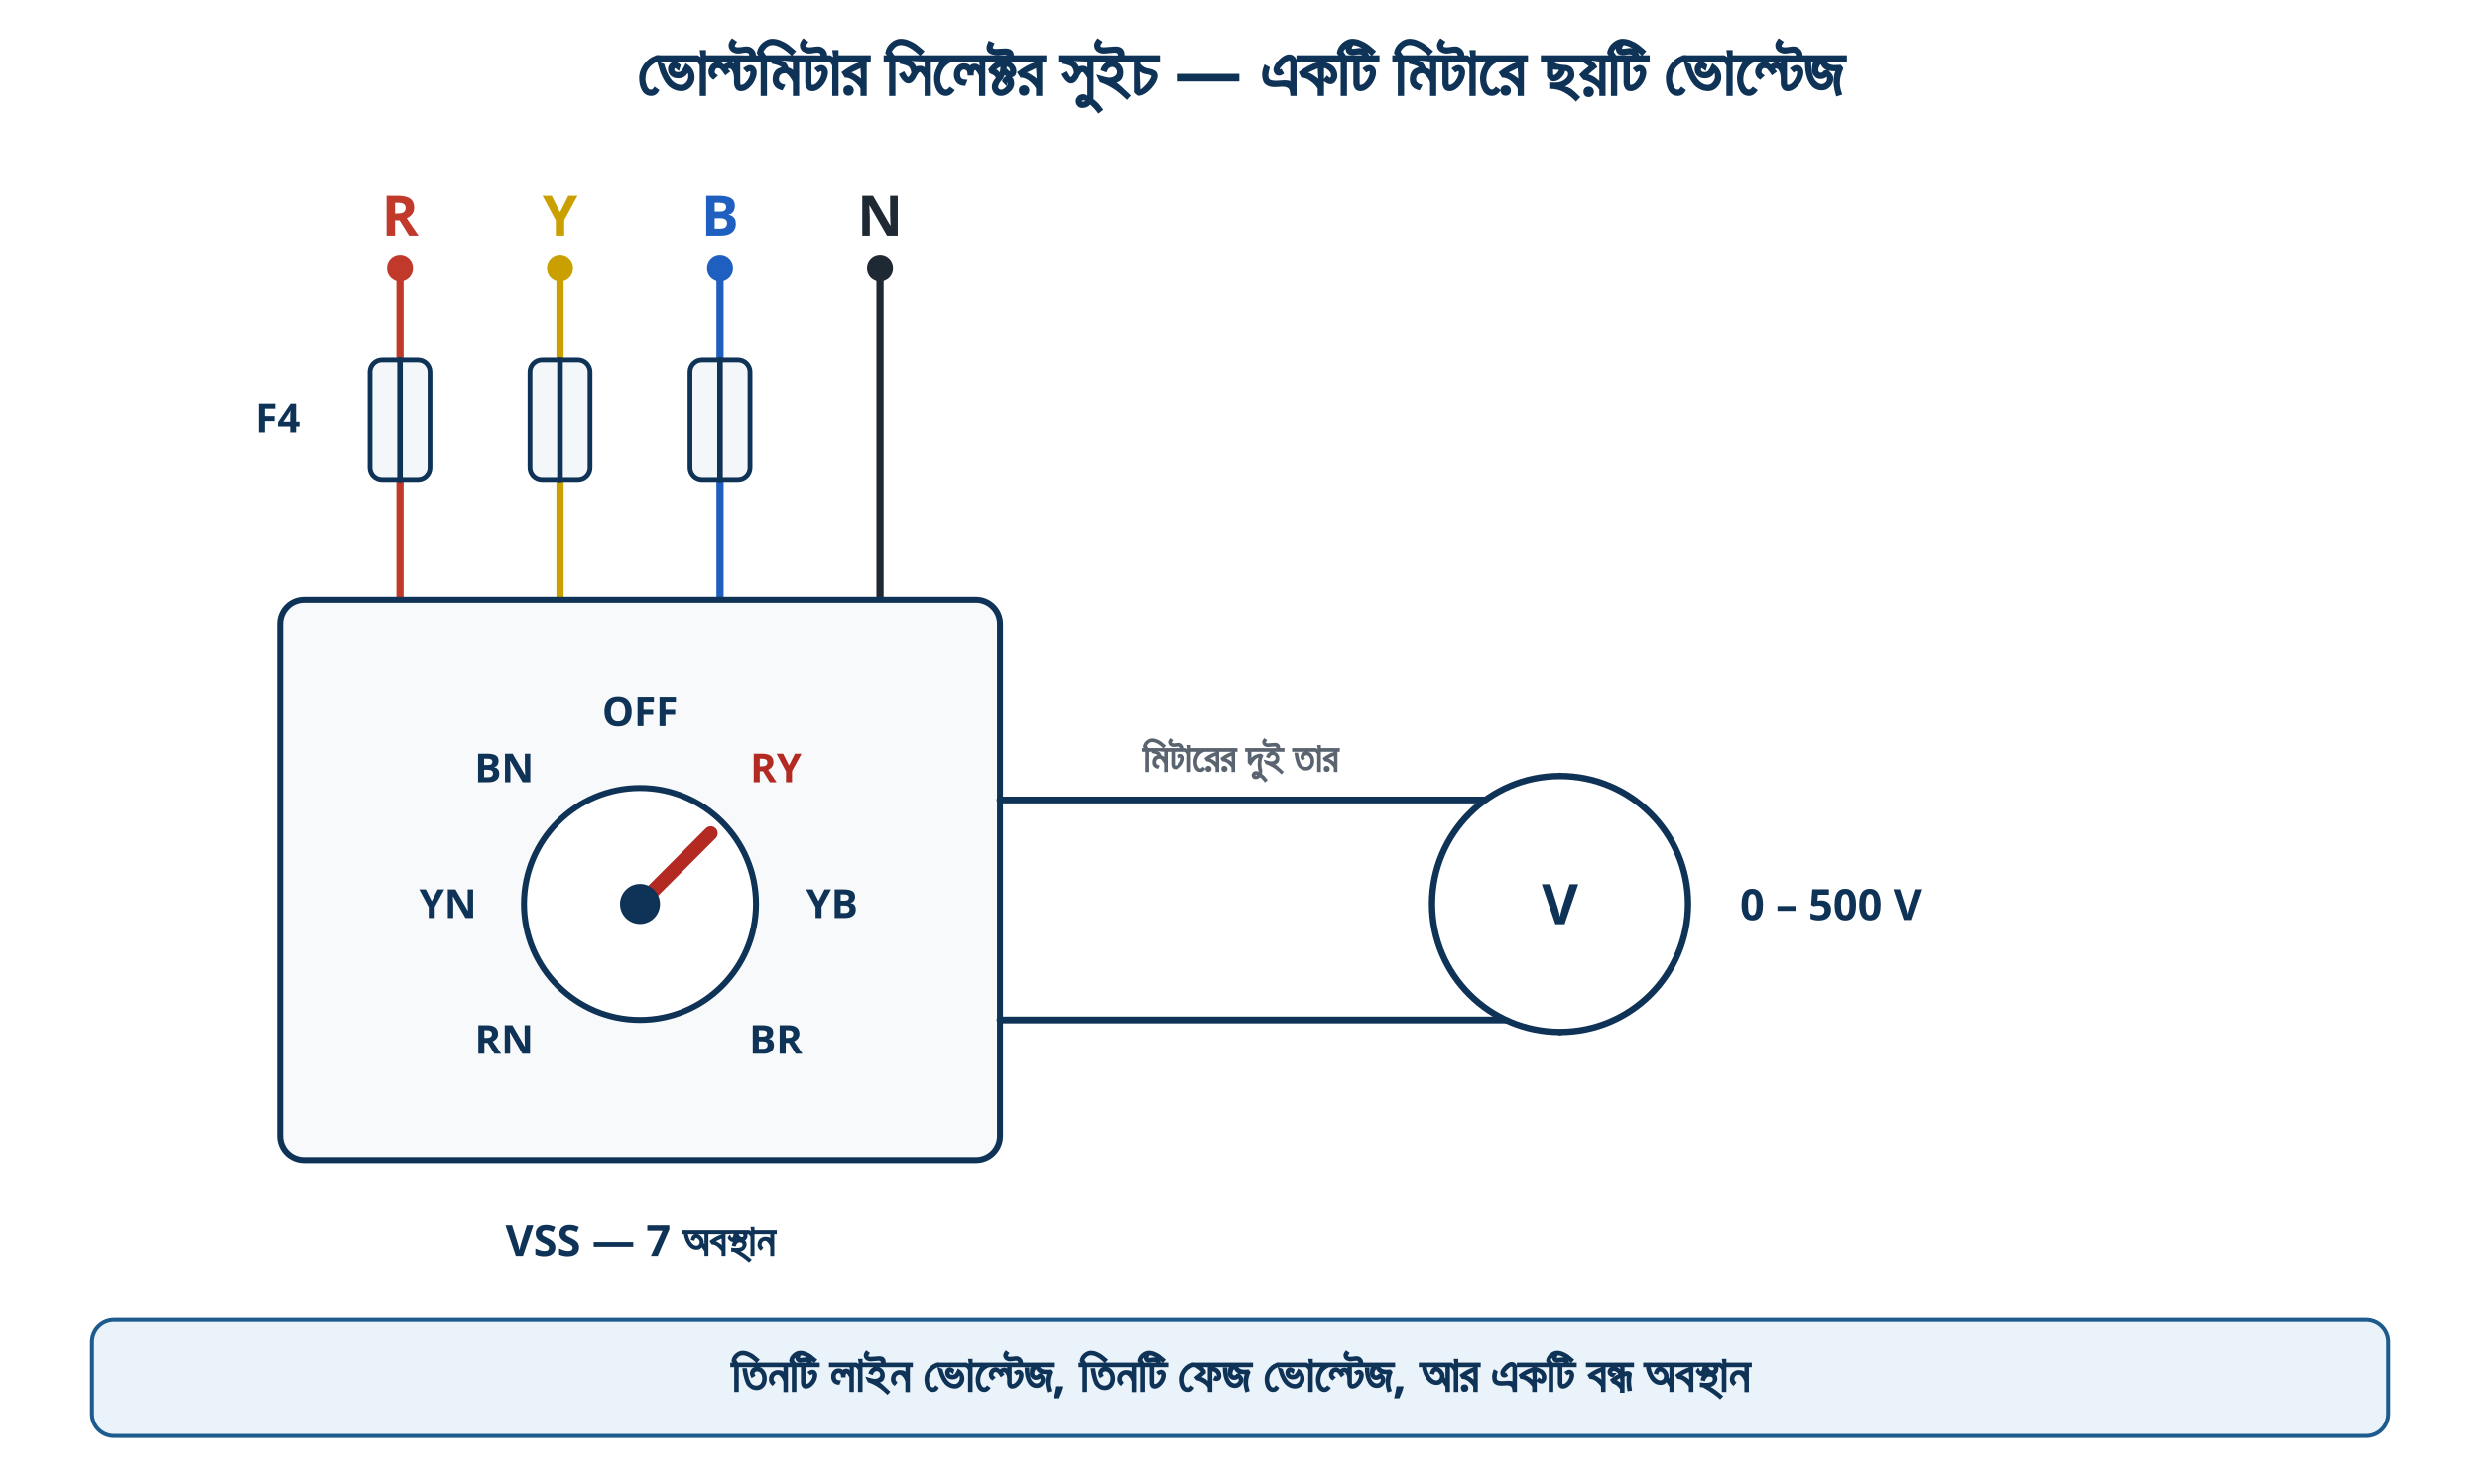
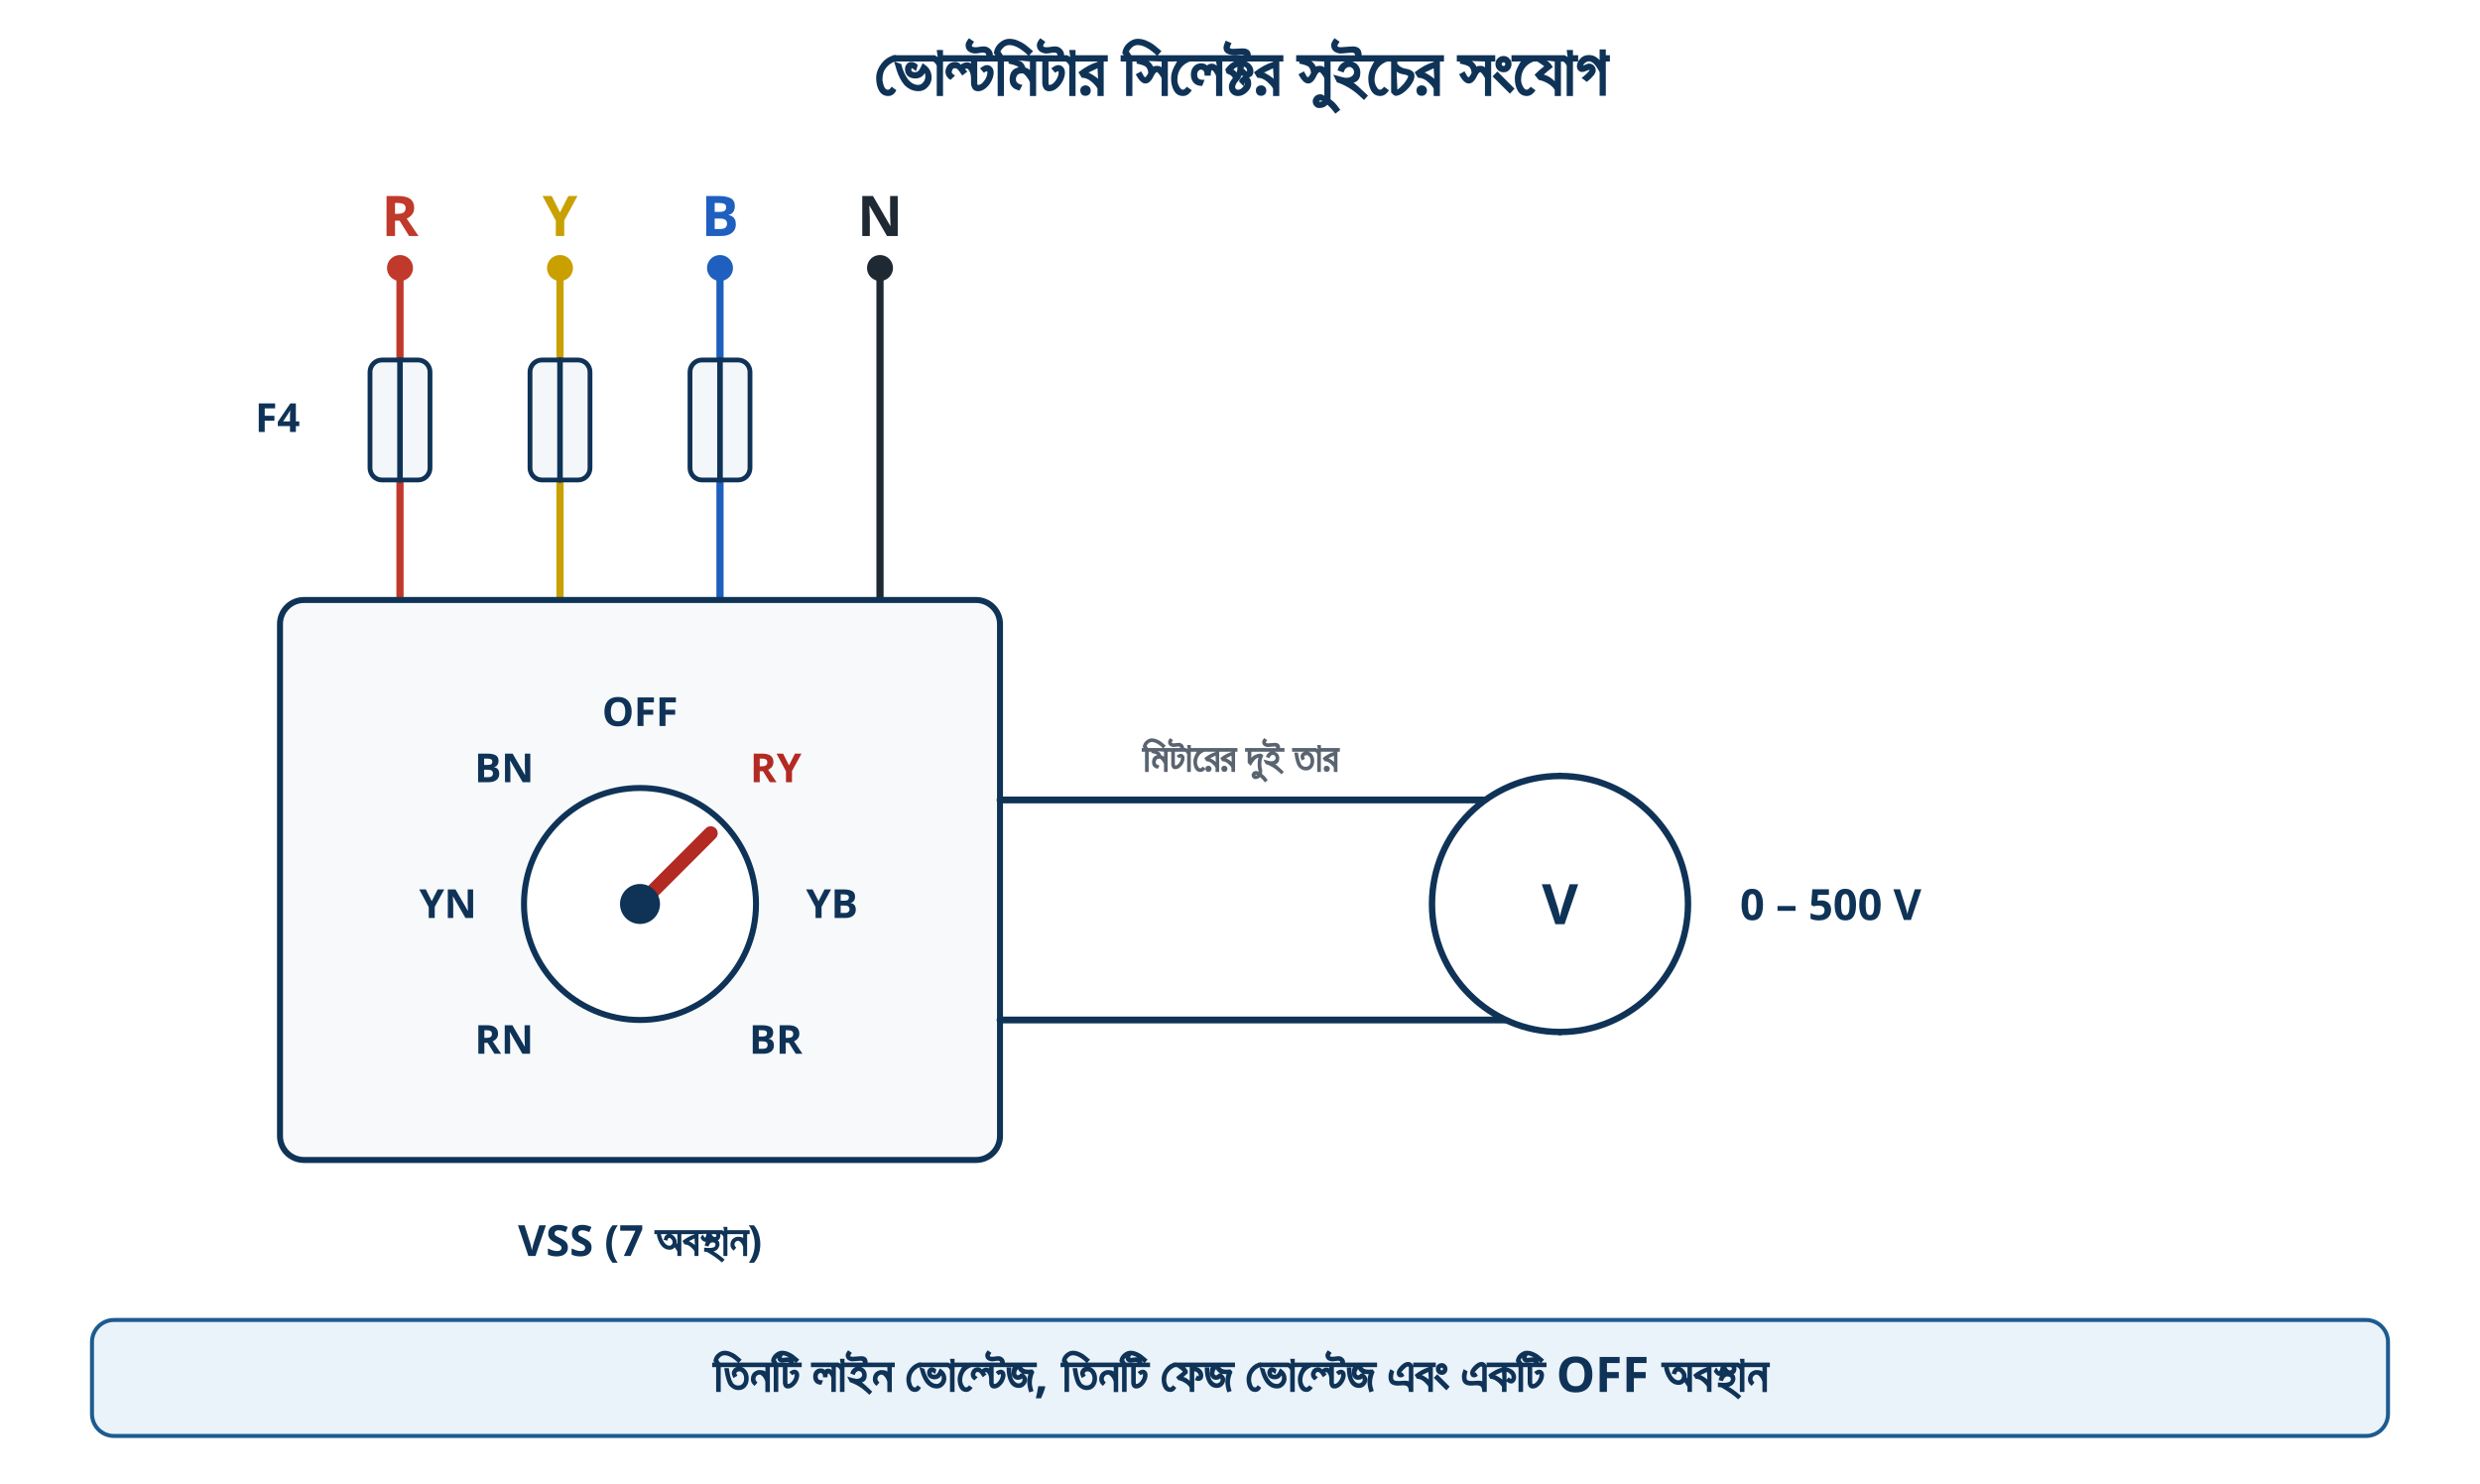
<svg xmlns="http://www.w3.org/2000/svg" width="1240" height="742" viewBox="0 0 1240 742">
  <rect width="1240" height="742" fill="#FFFFFF" />
-   <text x="620.0" y="48.0" font-family="Kalpurush" font-size="34" font-weight="700" fill="#0F3357" text-anchor="middle">ভোল্টমিটার সিলেক্টর সুইচ — একটি মিটারে ছয়টি ভোল্টেজ</text>
+   <text x="620.0" y="48.0" font-family="Kalpurush" font-size="34" font-weight="700" fill="#0F3357" text-anchor="middle">ভোল্টমিটার সিলেক্টর সুইচের সংযোগ</text>
  <text x="200.0" y="118.0" font-family="Kalpurush" font-size="28" font-weight="700" fill="#C0392B" text-anchor="middle">R</text>
  <path d="M 200 134 L 200 300" fill="none" stroke="#C0392B" stroke-width="3.6" stroke-linecap="round" stroke-linejoin="round" />
  <circle cx="200.0" cy="134.0" r="6.5" fill="#C0392B" stroke="none" stroke-width="2" />
  <rect x="185.0" y="180.0" width="30.0" height="60.0" rx="6" fill="#F4F7FA" stroke="#0F3357" stroke-width="2.4" />
  <path d="M 200 180.0 L 200 240.0" fill="none" stroke="#0F3357" stroke-width="2.8" stroke-linecap="round" stroke-linejoin="round" />
  <text x="280.0" y="118.0" font-family="Kalpurush" font-size="28" font-weight="700" fill="#C9A000" text-anchor="middle">Y</text>
  <path d="M 280 134 L 280 300" fill="none" stroke="#C9A000" stroke-width="3.6" stroke-linecap="round" stroke-linejoin="round" />
  <circle cx="280.0" cy="134.0" r="6.5" fill="#C9A000" stroke="none" stroke-width="2" />
  <rect x="265.0" y="180.0" width="30.0" height="60.0" rx="6" fill="#F4F7FA" stroke="#0F3357" stroke-width="2.4" />
  <path d="M 280 180.0 L 280 240.0" fill="none" stroke="#0F3357" stroke-width="2.8" stroke-linecap="round" stroke-linejoin="round" />
  <text x="360.0" y="118.0" font-family="Kalpurush" font-size="28" font-weight="700" fill="#1F5FBF" text-anchor="middle">B</text>
  <path d="M 360 134 L 360 300" fill="none" stroke="#1F5FBF" stroke-width="3.6" stroke-linecap="round" stroke-linejoin="round" />
  <circle cx="360.0" cy="134.0" r="6.5" fill="#1F5FBF" stroke="none" stroke-width="2" />
  <rect x="345.0" y="180.0" width="30.0" height="60.0" rx="6" fill="#F4F7FA" stroke="#0F3357" stroke-width="2.4" />
  <path d="M 360 180.0 L 360 240.0" fill="none" stroke="#0F3357" stroke-width="2.8" stroke-linecap="round" stroke-linejoin="round" />
  <text x="440.0" y="118.0" font-family="Kalpurush" font-size="28" font-weight="700" fill="#1F2933" text-anchor="middle">N</text>
  <path d="M 440 134 L 440 300" fill="none" stroke="#1F2933" stroke-width="3.6" stroke-linecap="round" stroke-linejoin="round" />
  <circle cx="440.0" cy="134.0" r="6.5" fill="#1F2933" stroke="none" stroke-width="2" />
  <text x="150.0" y="216.0" font-family="Kalpurush" font-size="20" font-weight="700" fill="#0F3357" text-anchor="end">F4</text>
  <rect x="140.0" y="300.0" width="360.0" height="280.0" rx="12" fill="#F7F9FB" stroke="#0F3357" stroke-width="3" />
  <circle cx="320.0" cy="452.0" r="58.0" fill="#FFFFFF" stroke="#0F3357" stroke-width="3" />
  <text x="320.0" y="363.0" font-family="Kalpurush" font-size="20" font-weight="700" fill="#0F3357" text-anchor="middle">OFF</text>
  <text x="387.9" y="391.1" font-family="Kalpurush" font-size="20" font-weight="700" fill="#B32A22" text-anchor="middle">RY</text>
  <text x="416.0" y="459.0" font-family="Kalpurush" font-size="20" font-weight="700" fill="#0F3357" text-anchor="middle">YB</text>
  <text x="387.9" y="526.9" font-family="Kalpurush" font-size="20" font-weight="700" fill="#0F3357" text-anchor="middle">BR</text>
  <text x="252.1" y="526.9" font-family="Kalpurush" font-size="20" font-weight="700" fill="#0F3357" text-anchor="middle">RN</text>
  <text x="224.0" y="459.0" font-family="Kalpurush" font-size="20" font-weight="700" fill="#0F3357" text-anchor="middle">YN</text>
  <text x="252.1" y="391.1" font-family="Kalpurush" font-size="20" font-weight="700" fill="#0F3357" text-anchor="middle">BN</text>
  <path d="M 320 452 L 355.355 416.645" fill="none" stroke="#B32A22" stroke-width="7" stroke-linecap="round" stroke-linejoin="round" />
  <circle cx="320.0" cy="452.0" r="10.0" fill="#0F3357" stroke="none" stroke-width="2" />
  <path d="M 500 400 L 780 400 L 780 388" fill="none" stroke="#0F3357" stroke-width="3.4" stroke-linecap="round" stroke-linejoin="round" />
  <path d="M 500 510 L 780 510 L 780 516" fill="none" stroke="#0F3357" stroke-width="3.4" stroke-linecap="round" stroke-linejoin="round" />
  <circle cx="780.0" cy="452.0" r="64.0" fill="#FFFFFF" stroke="#0F3357" stroke-width="3.2" />
  <text x="780.0" y="462.1" font-family="Kalpurush" font-size="28" font-weight="700" fill="#0F3357" text-anchor="middle">V</text>
  <text x="870.0" y="460.0" font-family="Kalpurush" font-size="21.5" font-weight="700" fill="#0F3357" text-anchor="start">0 – 500 V</text>
  <text x="620.0" y="386.0" font-family="Kalpurush" font-size="20" font-weight="700" fill="#5A6470" text-anchor="middle">মিটারের দুই তার</text>
-   <text x="320.0" y="628.0" font-family="Kalpurush" font-size="21.5" font-weight="700" fill="#0F3357" text-anchor="middle">VSS — 7 অবস্থান</text>
+   <text x="320.0" y="628.0" font-family="Kalpurush" font-size="21.5" font-weight="700" fill="#0F3357" text-anchor="middle">VSS (7 অবস্থান)</text>
  <rect x="46.0" y="660.0" width="1148.0" height="58.0" rx="11" fill="#EAF2FA" stroke="#1D5B8F" stroke-width="2" />
-   <text x="620.0" y="696.0" font-family="Kalpurush" font-size="24.5" font-weight="700" fill="#0F3357" text-anchor="middle">তিনটি লাইন ভোল্টেজ, তিনটি ফেজ ভোল্টেজ, আর একটি বন্ধ অবস্থান</text>
+   <text x="620.0" y="696.0" font-family="Kalpurush" font-size="24.5" font-weight="700" fill="#0F3357" text-anchor="middle">তিনটি লাইন ভোল্টেজ, তিনটি ফেজ ভোল্টেজ এবং একটি OFF অবস্থান</text>
</svg>
